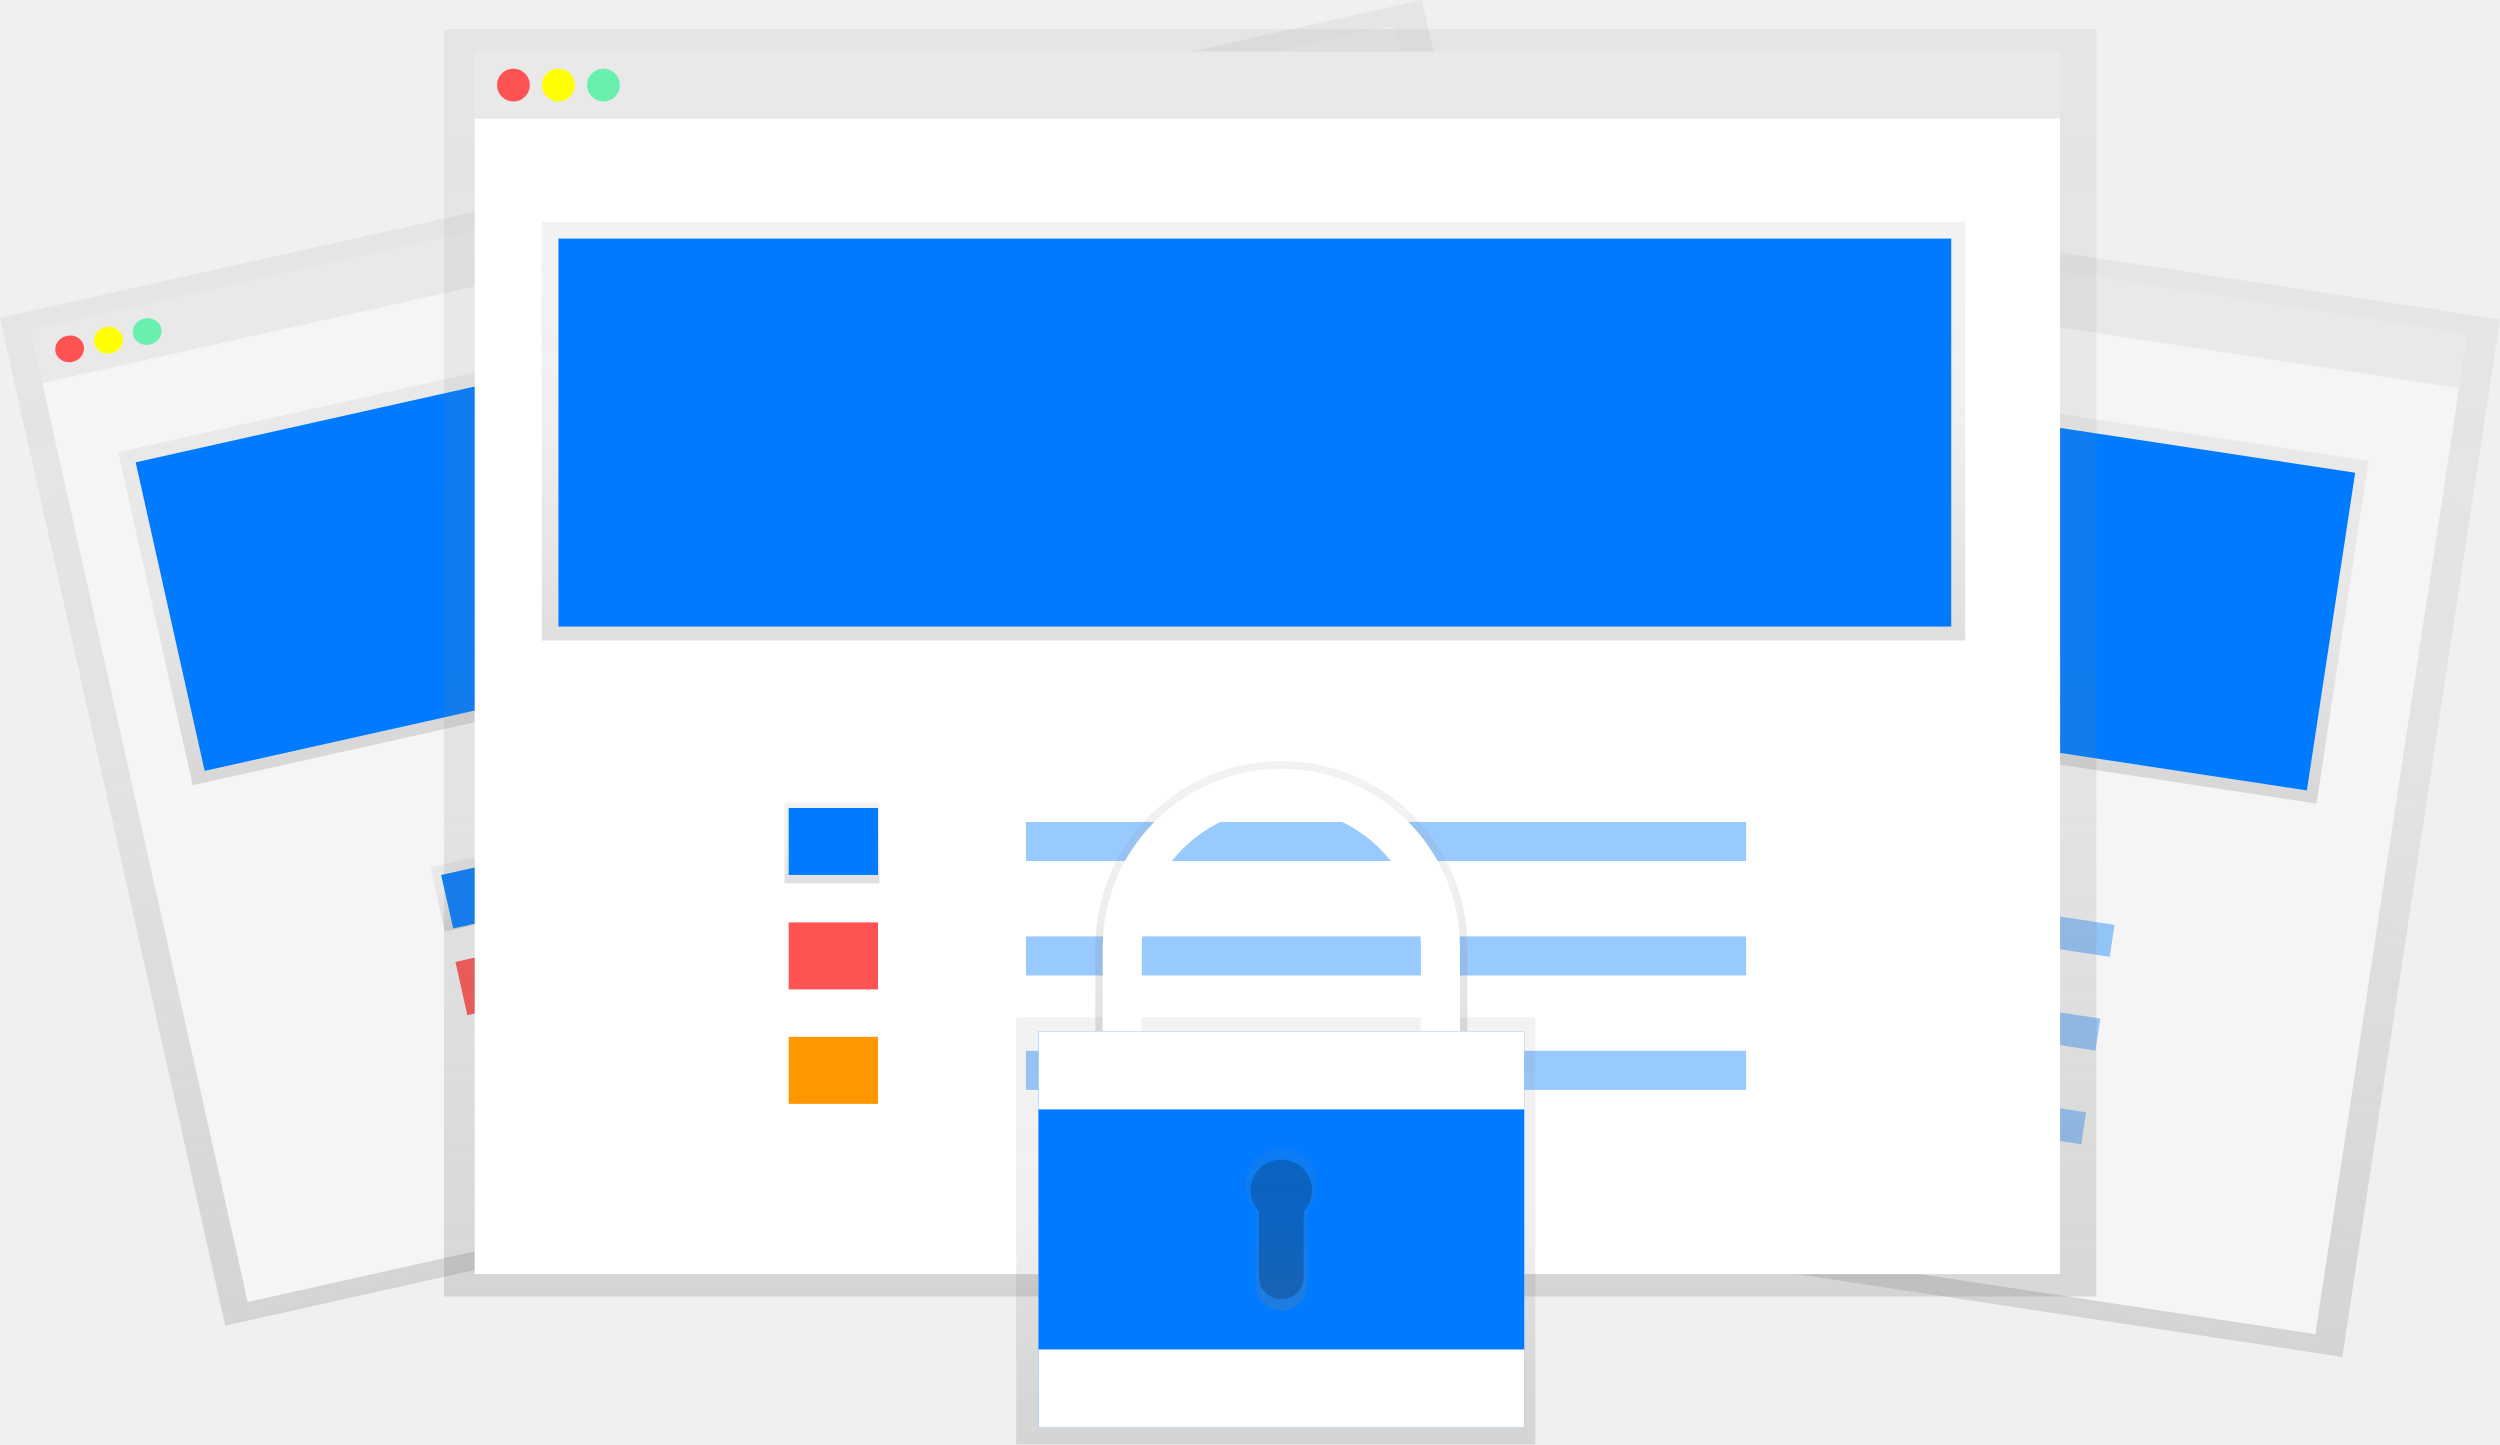
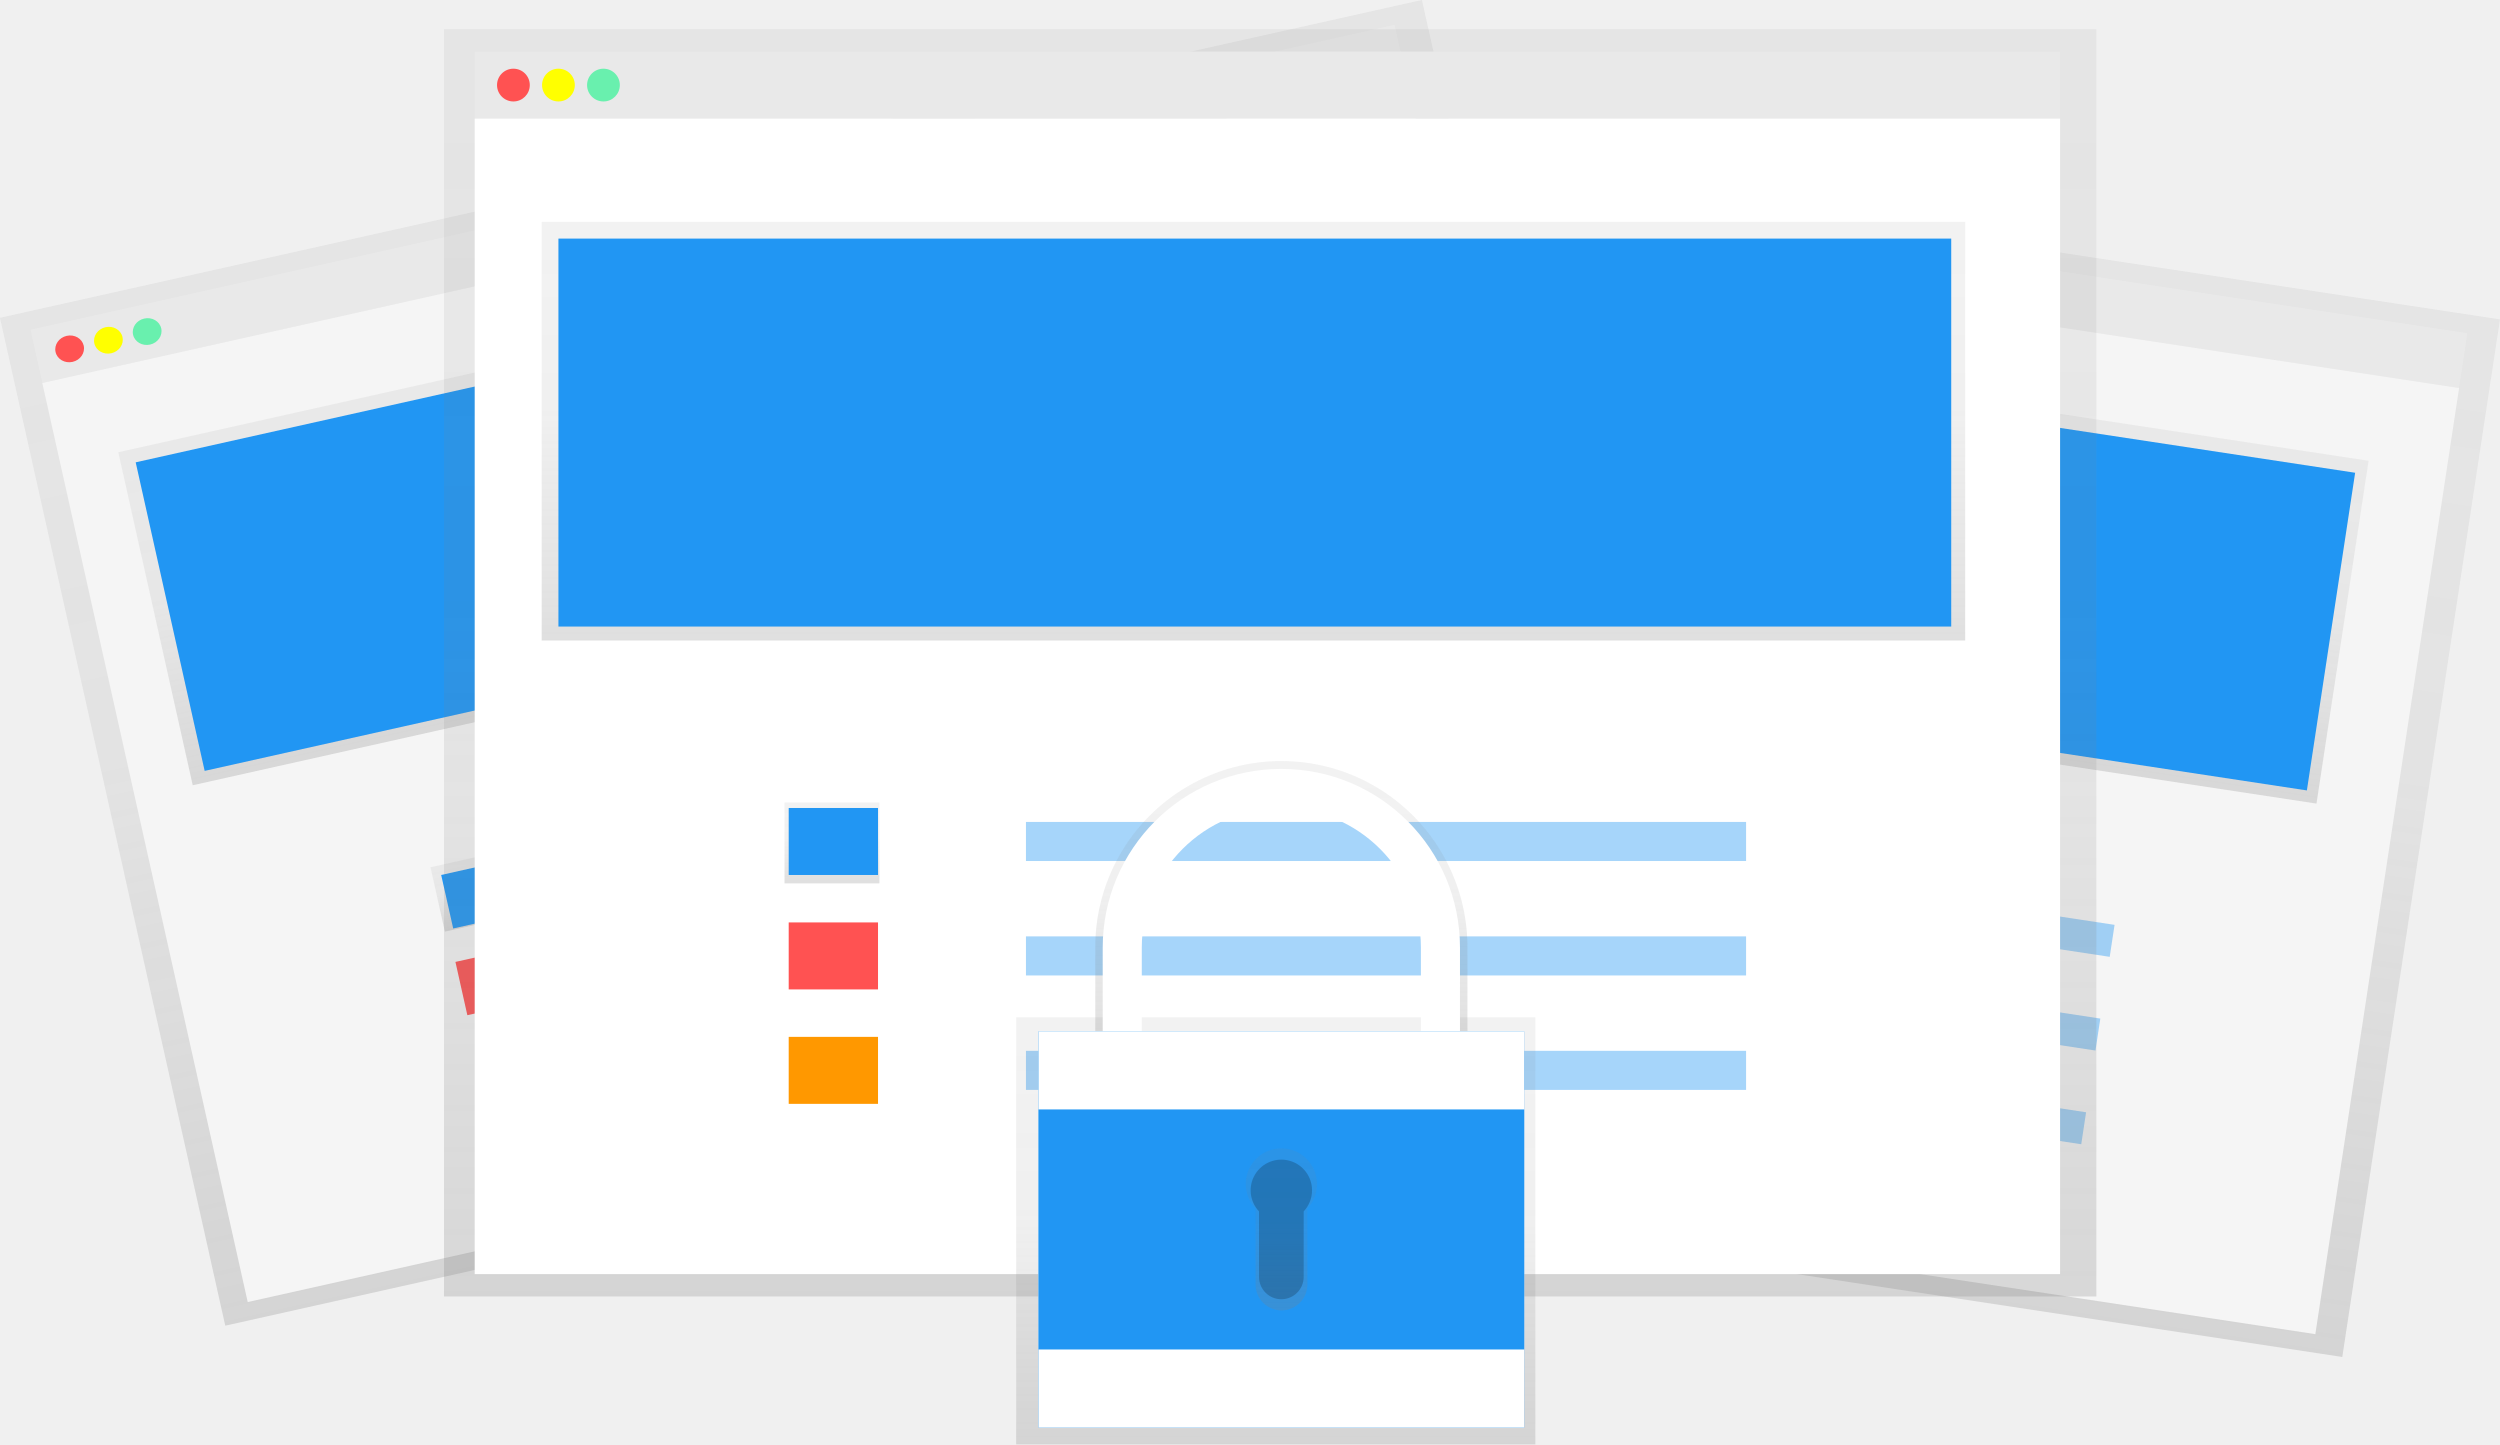
<svg xmlns="http://www.w3.org/2000/svg" xmlns:xlink="http://www.w3.org/1999/xlink" id="ffa0e257-4b46-4632-a8d6-93195cbf254d" data-name="Layer 1" width="895.68" height="517.48" viewBox="0 0 895.68 517.48">
  <defs>
    <linearGradient id="74471b12-b6be-488b-b2aa-2815e91483d9" x1="790.94" y1="640.76" x2="790.94" y2="264.76" gradientTransform="translate(1229.99 -336.2) rotate(90)" gradientUnits="userSpaceOnUse">
      <stop offset="0" stop-color="gray" stop-opacity="0.25" />
      <stop offset="0.54" stop-color="gray" stop-opacity="0.12" />
      <stop offset="1" stop-color="gray" stop-opacity="0.1" />
    </linearGradient>
    <linearGradient id="f5c756da-9879-448e-9194-9478f83d355f" x1="785.97" y1="446.14" x2="785.97" y2="321.91" gradientTransform="translate(1166.67 -399.94) rotate(90)" xlink:href="#74471b12-b6be-488b-b2aa-2815e91483d9" />
    <linearGradient id="5c9be04e-db0f-4829-87c1-2cfa193e30b8" x1="660.92" y1="518.19" x2="660.92" y2="494.17" gradientTransform="translate(1146.84 -172.9) rotate(90)" xlink:href="#74471b12-b6be-488b-b2aa-2815e91483d9" />
    <linearGradient id="b92f3a53-b4d2-4abd-916c-aeb632188996" x1="433.66" y1="605.23" x2="433.66" y2="235.23" gradientTransform="translate(13.58 8.51)" xlink:href="#74471b12-b6be-488b-b2aa-2815e91483d9" />
    <linearGradient id="44577794-7f8e-40ae-89fc-019e5bfac17e" x1="428.36" y1="413.71" x2="428.36" y2="291.46" gradientTransform="translate(-1.05 11.3)" xlink:href="#74471b12-b6be-488b-b2aa-2815e91483d9" />
    <linearGradient id="666bb7d3-84d0-4835-ad07-c313c2384f21" x1="295.22" y1="484.61" x2="295.22" y2="460.98" gradientTransform="translate(28.38 37.45)" xlink:href="#74471b12-b6be-488b-b2aa-2815e91483d9" />
    <linearGradient id="59939605-05af-4a9a-9980-f700897f3f8b" x1="455.07" y1="464.48" x2="455.07" y2="10.48" gradientTransform="matrix(1, 0, 0, 1, 0, 0)" xlink:href="#74471b12-b6be-488b-b2aa-2815e91483d9" />
    <linearGradient id="6c0ba2ee-2d81-48f4-b4cf-f21b525fcc13" x1="449.07" y1="229.48" x2="449.07" y2="79.48" gradientTransform="matrix(1, 0, 0, 1, 0, 0)" xlink:href="#74471b12-b6be-488b-b2aa-2815e91483d9" />
    <linearGradient id="45b0c09d-2995-447e-8cb2-7f6b59b5e20c" x1="298.07" y1="316.48" x2="298.07" y2="287.48" gradientTransform="matrix(1, 0, 0, 1, 0, 0)" xlink:href="#74471b12-b6be-488b-b2aa-2815e91483d9" />
    <linearGradient id="e5b0a96a-81f6-4370-afe3-5a7d6a35b55e" x1="457.07" y1="517.48" x2="457.07" y2="364.48" gradientTransform="matrix(1, 0, 0, 1, 0, 0)" xlink:href="#74471b12-b6be-488b-b2aa-2815e91483d9" />
    <linearGradient id="a1850e5a-cf77-4889-926a-0125112ab273" x1="611.23" y1="564.74" x2="611.23" y2="464.74" gradientTransform="matrix(1, 0, 0, 1, 0, 0)" xlink:href="#74471b12-b6be-488b-b2aa-2815e91483d9" />
    <linearGradient id="66998849-614e-4d8a-b9ff-f14bbc588ed8" x1="611.23" y1="660.74" x2="611.23" y2="602.74" gradientTransform="matrix(1, 0, 0, 1, 0, 0)" xlink:href="#74471b12-b6be-488b-b2aa-2815e91483d9" />
  </defs>
  <rect x="792.23" y="49.92" width="19.88" height="470.41" transform="translate(247.6 844.09) rotate(-81.36)" fill="#f5f5f5" />
  <rect x="589.23" y="209.59" width="376" height="490.29" transform="translate(58.72 963.57) rotate(-81.36)" fill="url(#74471b12-b6be-488b-b2aa-2815e91483d9)" />
  <rect x="603.48" y="229.23" width="342.87" height="470.41" transform="translate(47.16 969.52) rotate(-81.36)" fill="#f5f5f5" />
  <circle cx="580.99" cy="251.51" r="4.86" transform="translate(92.88 596.86) rotate(-81.36)" fill="#ff5252" />
  <circle cx="594.2" cy="253.52" r="4.86" transform="translate(102.12 611.62) rotate(-81.36)" fill="#ff0" />
  <circle cx="607.41" cy="255.53" r="4.86" transform="translate(111.36 626.39) rotate(-81.36)" fill="#69f0ae" />
  <rect x="720.53" y="174.84" width="124.23" height="422.38" transform="translate(131.25 910.54) rotate(-81.36)" fill="url(#f5c756da-9879-448e-9194-9478f83d355f)" />
-   <rect x="576.36" y="328.95" width="413.27" height="115.12" transform="translate(-85.2 -304.51) rotate(8.64)" fill="#007bff" />
+   <rect x="576.36" y="328.95" width="413.27" height="115.12" transform="translate(-85.2 -304.51) rotate(8.64)" fill="#2196f3" />
  <rect x="628.65" y="473.94" width="24.02" height="28.16" transform="translate(-90.24 856.82) rotate(-81.36)" fill="url(#5c9be04e-db0f-4829-87c1-2cfa193e30b8)" />
-   <rect x="627.88" y="477.73" width="26.5" height="19.88" transform="translate(-71.61 -282.05) rotate(8.64)" fill="#007bff" />
+   <rect x="627.88" y="477.73" width="26.5" height="19.88" transform="translate(-71.61 -282.05) rotate(8.64)" fill="#2196f3" />
  <rect x="622.77" y="511.3" width="26.5" height="19.88" transform="translate(-66.63 -280.9) rotate(8.64)" fill="#ff5252" />
  <rect x="617.67" y="544.87" width="26.5" height="19.88" transform="translate(-61.64 -279.75) rotate(8.64)" fill="#ff9800" />
-   <rect x="696.41" y="506.51" width="213.67" height="11.59" transform="translate(-66.07 -306.13) rotate(8.64)" fill="#007bff" opacity="0.4" />
-   <rect x="691.31" y="540.08" width="213.67" height="11.59" transform="translate(-61.09 -304.98) rotate(8.64)" fill="#007bff" opacity="0.4" />
-   <rect x="686.21" y="573.65" width="213.67" height="11.59" transform="translate(-56.1 -303.83) rotate(8.64)" fill="#007bff" opacity="0.4" />
+   <rect x="696.41" y="506.51" width="213.67" height="11.59" transform="translate(-66.07 -306.13) rotate(8.64)" fill="#2196f3" opacity="0.4" />
+   <rect x="691.31" y="540.08" width="213.67" height="11.59" transform="translate(-61.09 -304.98) rotate(8.64)" fill="#2196f3" opacity="0.4" />
+   <rect x="686.21" y="573.65" width="213.67" height="11.59" transform="translate(-56.1 -303.83) rotate(8.64)" fill="#2196f3" opacity="0.4" />
  <rect x="159.15" y="254.51" width="500.84" height="19.56" transform="translate(-199.95 -95.55) rotate(-12.6)" fill="#f5f5f5" />
  <rect x="186.23" y="243.74" width="522" height="370" transform="translate(-234.92 -83.38) rotate(-12.6)" fill="url(#b92f3a53-b4d2-4abd-916c-aeb632188996)" />
  <rect x="198.08" y="269.78" width="500.84" height="337.4" transform="translate(-237.01 -82.86) rotate(-12.6)" fill="#f5f5f5" />
  <ellipse cx="177.11" cy="316.25" rx="5.17" ry="4.78" transform="translate(-216.88 -145.01) rotate(-12.6)" fill="#ff5252" />
  <ellipse cx="191" cy="313.15" rx="5.17" ry="4.78" transform="translate(-215.87 -142.05) rotate(-12.6)" fill="#ff0" />
  <ellipse cx="204.88" cy="310.05" rx="5.17" ry="4.78" transform="translate(-214.86 -139.1) rotate(-12.6)" fill="#69f0ae" />
  <rect x="202.46" y="302.76" width="449.7" height="122.25" transform="translate(-221.25 -89.28) rotate(-12.6)" fill="url(#44577794-7f8e-40ae-89fc-019e5bfac17e)" />
-   <rect x="207.83" y="307.54" width="440" height="113.28" transform="translate(-221.3 -89.16) rotate(-12.6)" fill="#007bff" />
+   <rect x="207.83" y="307.54" width="440" height="113.28" transform="translate(-221.3 -89.16) rotate(-12.6)" fill="#2196f3" />
  <rect x="308.61" y="498.42" width="29.98" height="23.63" transform="translate(-255.67 -108.38) rotate(-12.6)" fill="url(#666bb7d3-84d0-4835-ad07-c313c2384f21)" />
-   <rect x="309.83" y="499.96" width="28.22" height="19.56" transform="matrix(0.98, -0.22, 0.22, 0.98, -255.56, -108.32)" fill="#007bff" />
+   <rect x="309.83" y="499.96" width="28.22" height="19.56" transform="matrix(0.98, -0.22, 0.22, 0.98, -255.56, -108.32)" fill="#2196f3" />
  <rect x="317.12" y="532.57" width="28.22" height="19.56" transform="translate(-262.49 -105.94) rotate(-12.6)" fill="#ff5252" />
  <rect x="324.41" y="565.18" width="28.22" height="19.56" transform="matrix(0.98, -0.22, 0.22, 0.98, -269.43, -103.57)" fill="#ff9800" />
-   <rect x="380.57" y="465.95" width="227.49" height="11.41" transform="translate(-243.14 -72.07) rotate(-12.6)" fill="#007bff" opacity="0.4" />
-   <rect x="387.86" y="498.56" width="227.49" height="11.41" transform="translate(-250.08 -69.69) rotate(-12.6)" fill="#007bff" opacity="0.4" />
-   <rect x="395.15" y="531.17" width="227.49" height="11.41" transform="translate(-257.02 -67.32) rotate(-12.6)" fill="#007bff" opacity="0.4" />
+   <rect x="380.57" y="465.95" width="227.49" height="11.41" transform="translate(-243.14 -72.07) rotate(-12.6)" fill="#2196f3" opacity="0.4" />
+   <rect x="387.86" y="498.56" width="227.49" height="11.41" transform="translate(-250.08 -69.69) rotate(-12.6)" fill="#2196f3" opacity="0.4" />
+   <rect x="395.15" y="531.17" width="227.49" height="11.41" transform="translate(-257.02 -67.32) rotate(-12.6)" fill="#2196f3" opacity="0.4" />
  <rect x="170.07" y="18.48" width="568" height="24" fill="#f5f5f5" />
  <rect x="159.07" y="10.48" width="592" height="454" fill="url(#59939605-05af-4a9a-9980-f700897f3f8b)" />
  <rect x="170.07" y="42.48" width="568" height="414" fill="#fff" />
  <circle cx="183.94" cy="30.48" r="5.87" fill="#ff5252" />
  <circle cx="200.07" cy="30.48" r="5.87" fill="#ff0" />
  <circle cx="216.2" cy="30.48" r="5.87" fill="#69f0ae" />
  <rect x="194.07" y="79.48" width="510" height="150" fill="url(#6c0ba2ee-2d81-48f4-b4cf-f21b525fcc13)" />
-   <rect x="200.07" y="85.48" width="499" height="139" fill="#007bff" />
+   <rect x="200.07" y="85.48" width="499" height="139" fill="#2196f3" />
  <rect x="281.07" y="287.48" width="34" height="29" fill="url(#45b0c09d-2995-447e-8cb2-7f6b59b5e20c)" />
-   <rect x="282.57" y="289.48" width="32" height="24" fill="#007bff" />
+   <rect x="282.57" y="289.48" width="32" height="24" fill="#2196f3" />
  <rect x="282.57" y="330.48" width="32" height="24" fill="#ff5252" />
  <rect x="282.57" y="371.48" width="32" height="24" fill="#ff9800" />
-   <rect x="367.57" y="294.48" width="258" height="14" fill="#007bff" opacity="0.4" />
-   <rect x="367.57" y="335.48" width="258" height="14" fill="#007bff" opacity="0.4" />
-   <rect x="367.57" y="376.48" width="258" height="14" fill="#007bff" opacity="0.4" />
+   <rect x="367.57" y="294.48" width="258" height="14" fill="#2196f3" opacity="0.4" />
+   <rect x="367.57" y="335.48" width="258" height="14" fill="#2196f3" opacity="0.4" />
+   <rect x="367.57" y="376.48" width="258" height="14" fill="#2196f3" opacity="0.4" />
  <rect x="364.07" y="364.48" width="186" height="153" fill="url(#e5b0a96a-81f6-4370-afe3-5a7d6a35b55e)" />
  <path d="M559.15,531.41a52.08,52.08,0,0,1,104.17,0v33.33H677.9V531.41a66.67,66.67,0,1,0-133.33,0v33.33h14.58Z" transform="translate(-152.16 -191.26)" fill="url(#a1850e5a-cf77-4889-926a-0125112ab273)" />
  <path d="M561.23,530.74a50,50,0,0,1,100,0v32h14v-32a64,64,0,0,0-128,0v32h14Z" transform="translate(-152.16 -191.26)" fill="#fff" />
-   <rect x="372.07" y="369.48" width="174" height="142" fill="#007bff" />
+   <rect x="372.07" y="369.48" width="174" height="142" fill="#2196f3" />
  <rect x="372.07" y="369.48" width="174" height="142" fill="#fff" />
-   <rect x="372.07" y="397.48" width="174" height="86" fill="#007bff" />
+   <rect x="372.07" y="397.48" width="174" height="86" fill="#2196f3" />
  <path d="M624,615.5a12.76,12.76,0,1,0-22,8.74v27.22a9.28,9.28,0,0,0,18.56,0V624.24A12.7,12.7,0,0,0,624,615.5Z" transform="translate(-152.16 -191.26)" fill="url(#66998849-614e-4d8a-b9ff-f14bbc588ed8)" />
  <path d="M622.23,617.74a11,11,0,1,0-19,7.53v23.47a8,8,0,1,0,16,0V625.27A11,11,0,0,0,622.23,617.74Z" transform="translate(-152.16 -191.26)" opacity="0.2" />
</svg>
